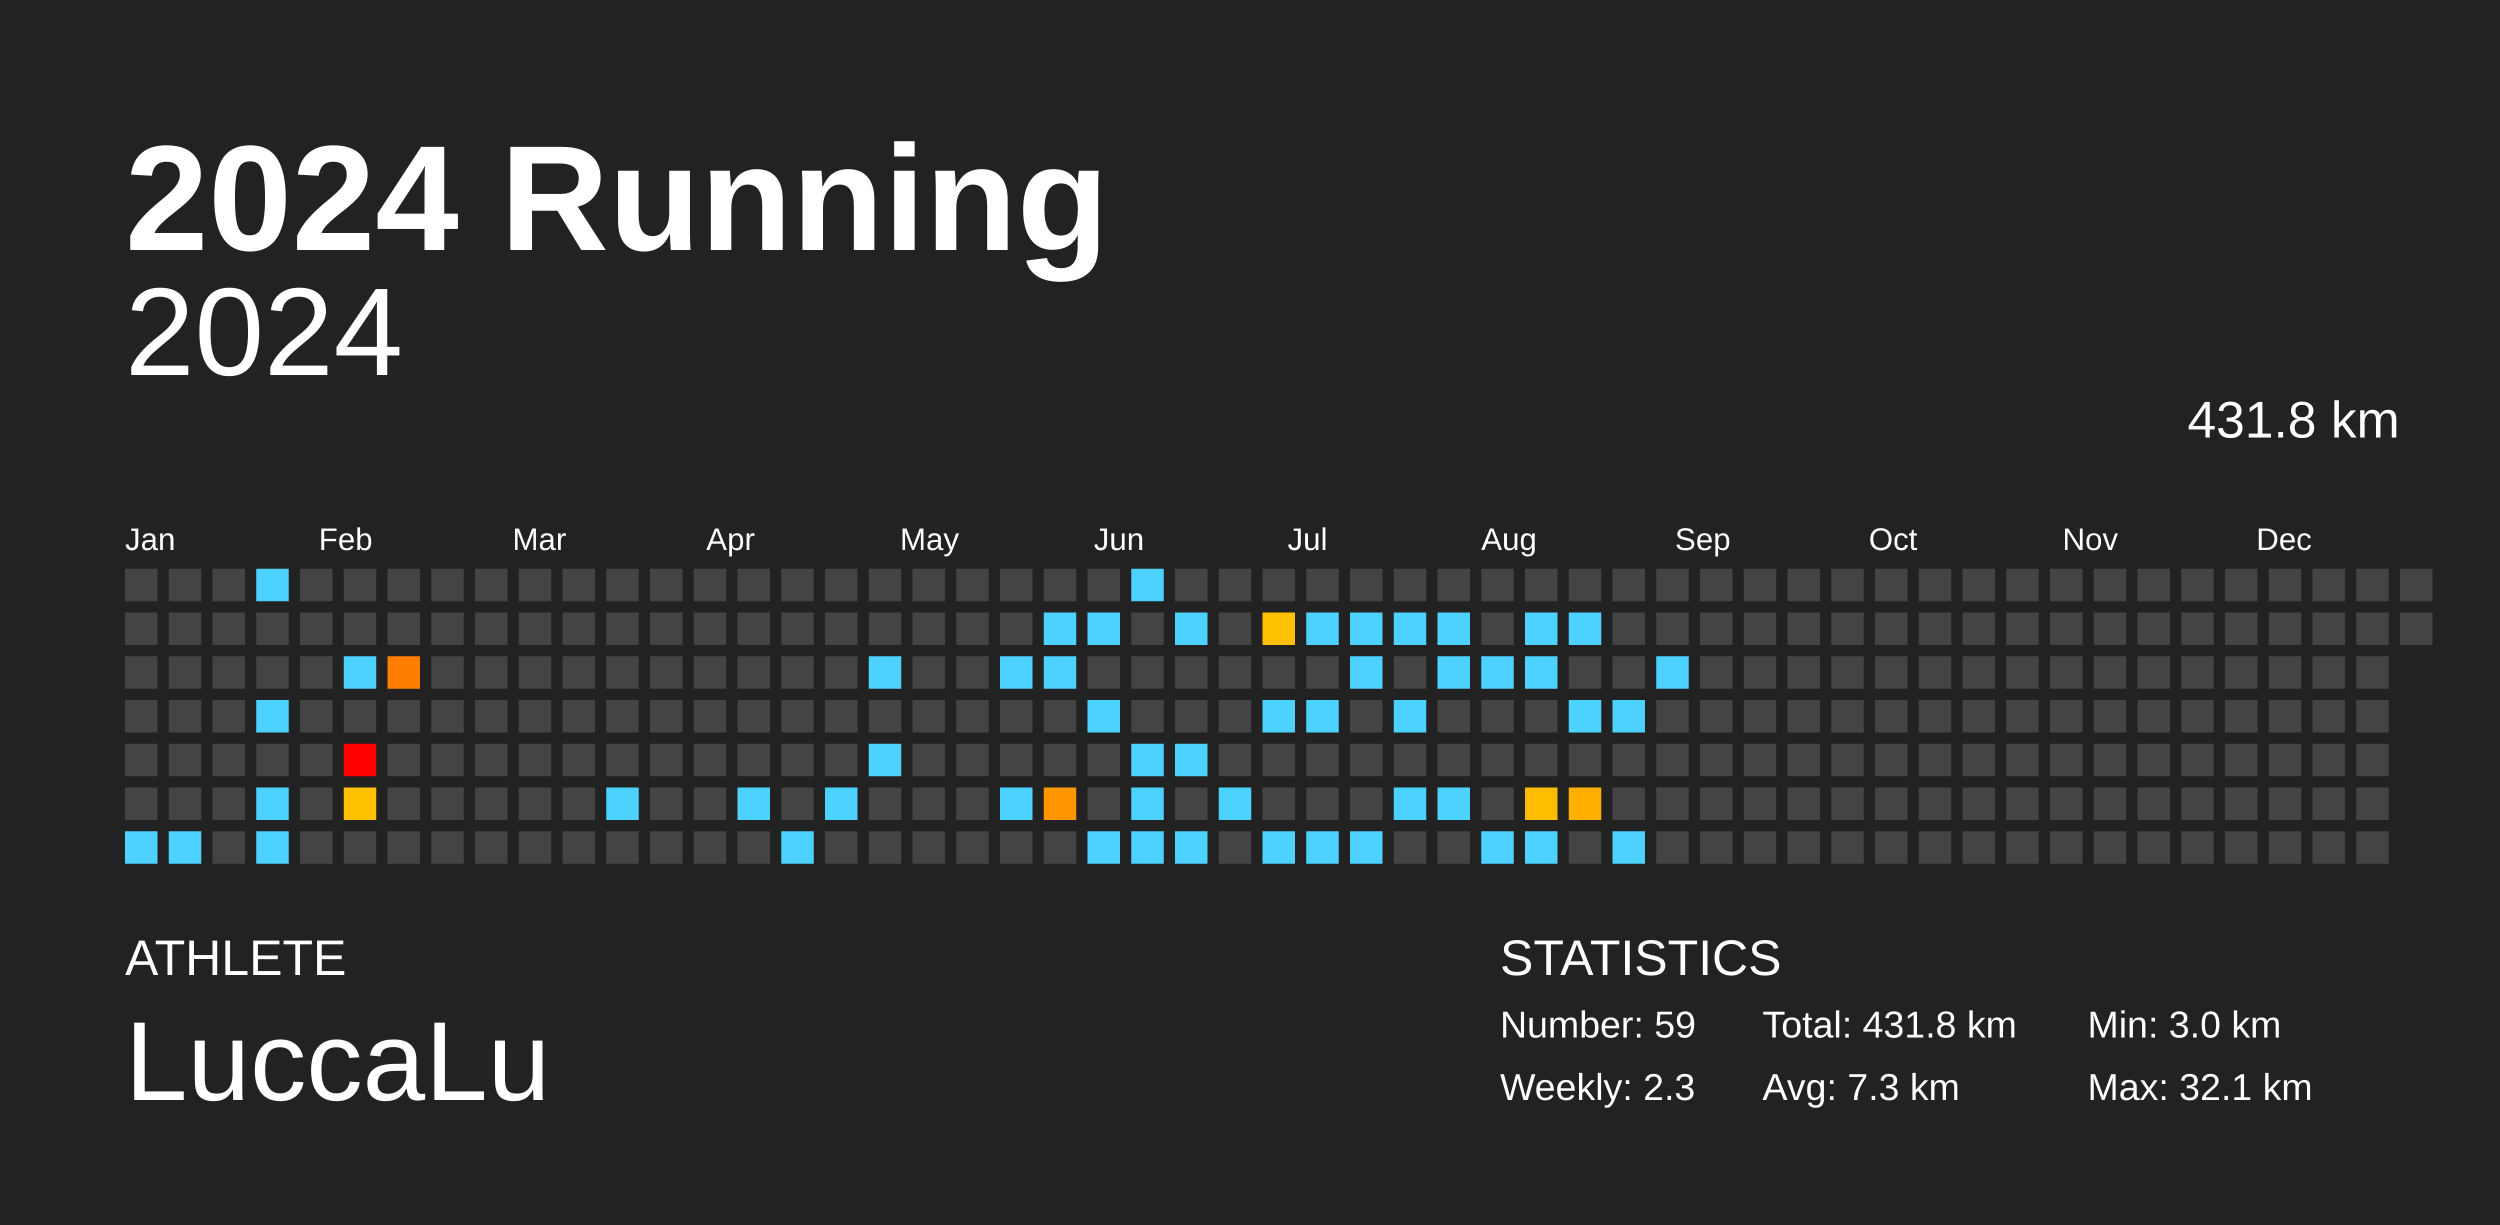
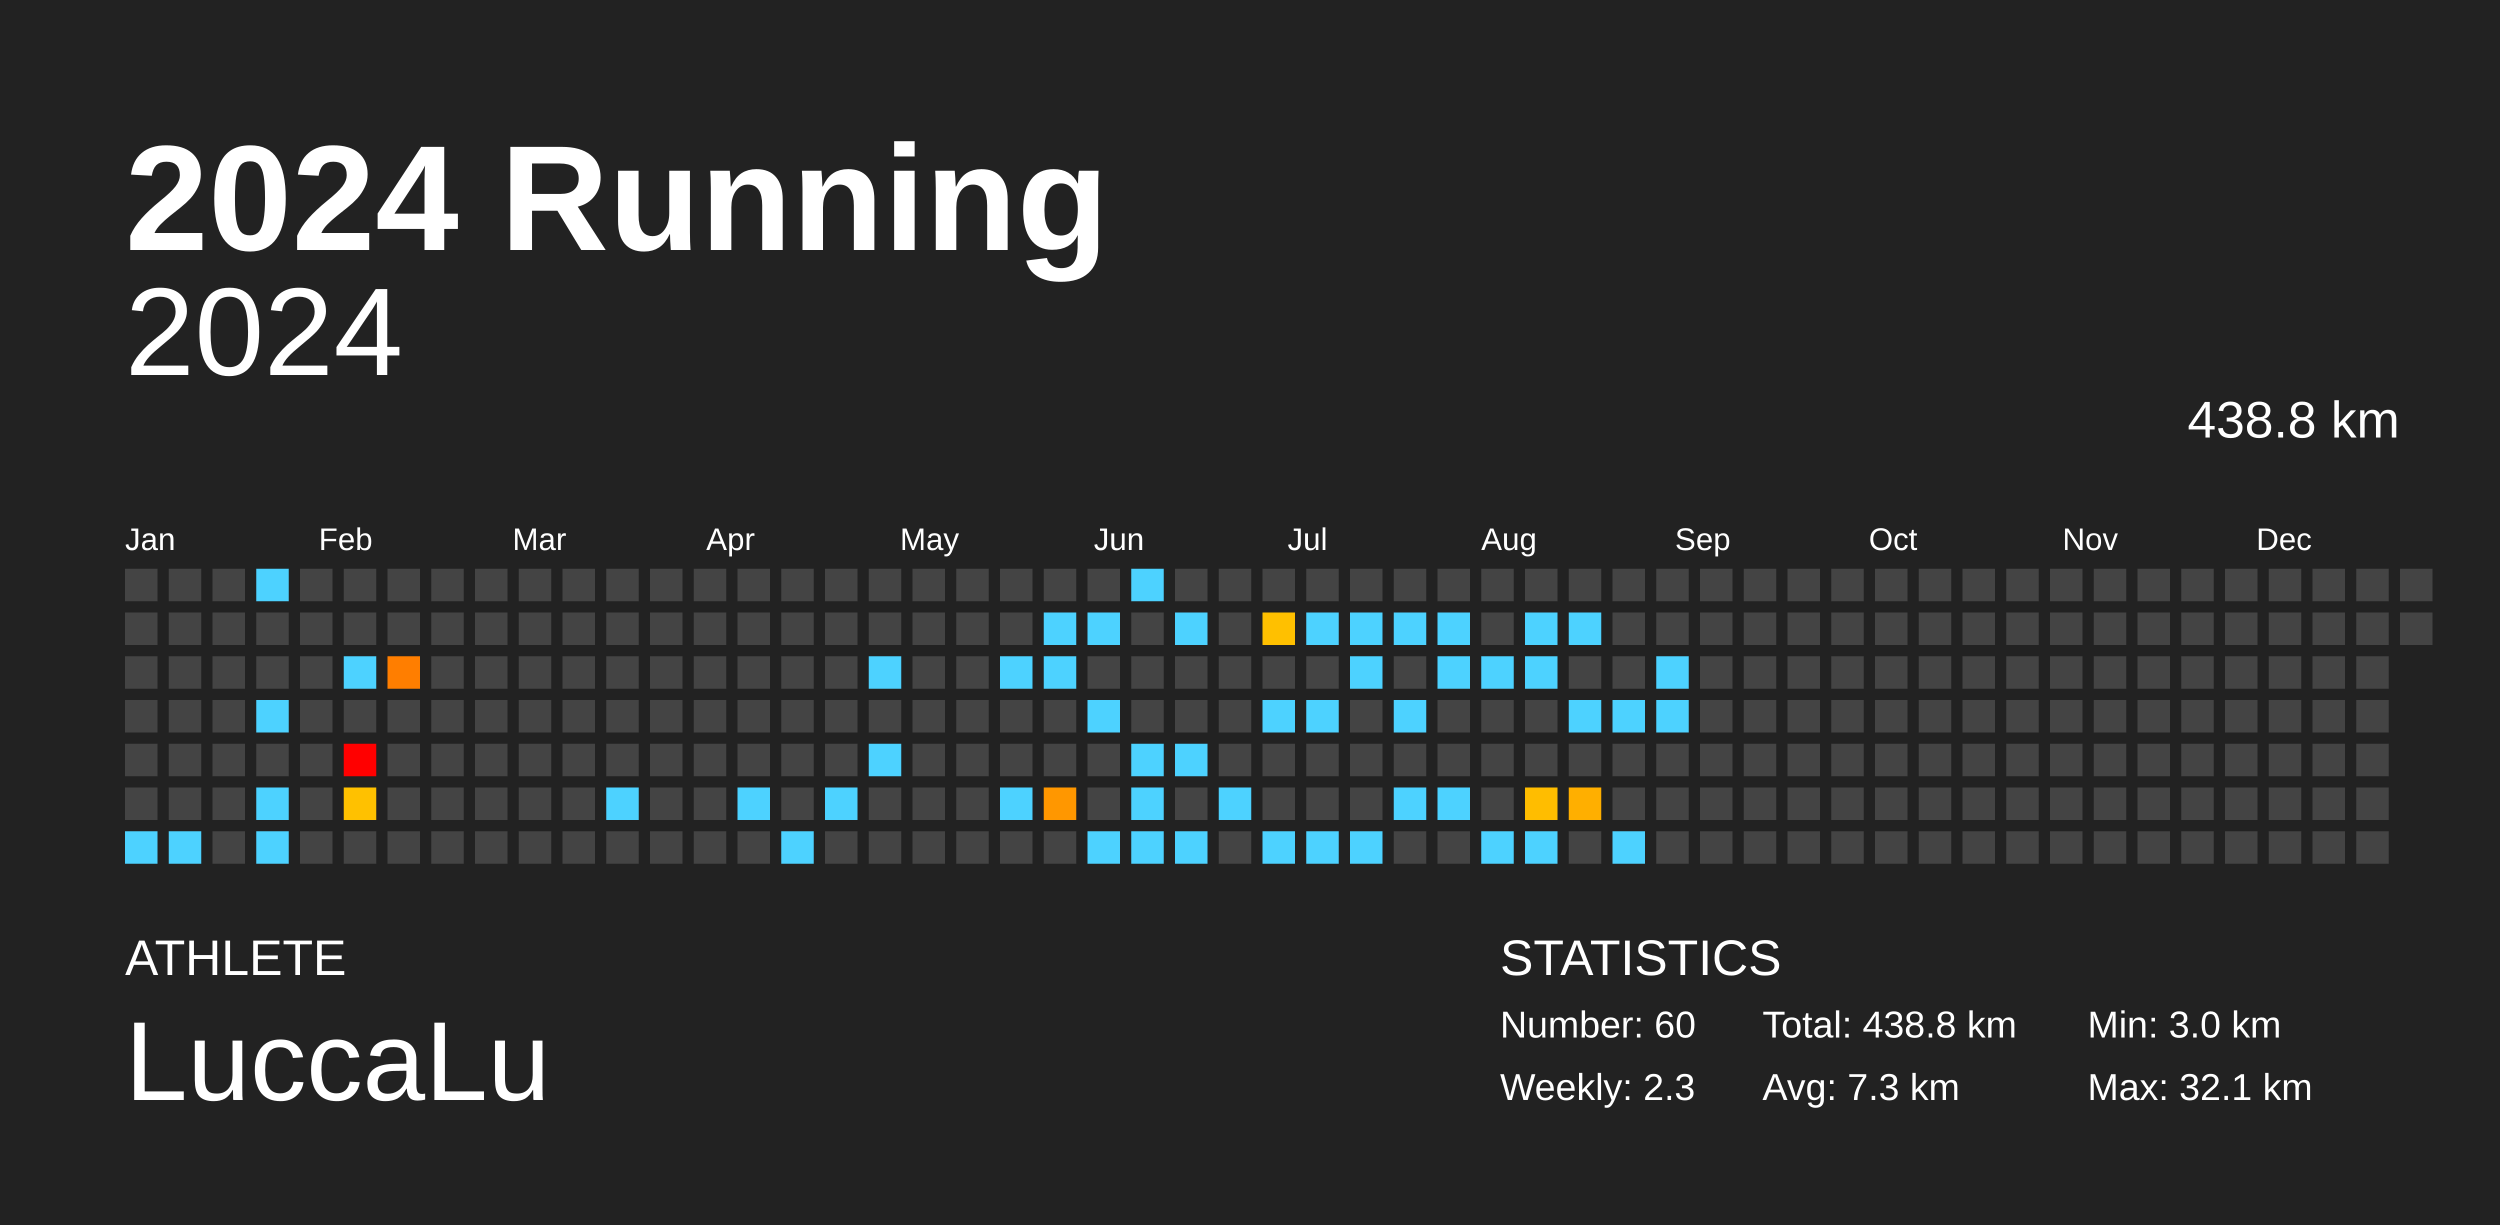
<svg xmlns="http://www.w3.org/2000/svg" baseProfile="full" height="98mm" version="1.1" viewBox="0,0,200,98" width="200mm">
  <defs />
  <rect fill="#222222" height="98" width="200" x="0" y="0" />
  <text fill="#FFFFFF" style="font-size:12px; font-family:Arial; font-weight:bold;" x="10" y="20">2024 Running</text>
  <text fill="#FFFFFF" style="font-size:4px; font-family:Arial" x="10" y="78">ATHLETE</text>
  <text fill="#FFFFFF" style="font-size:9px; font-family:Arial" x="10" y="88">LuccaLu</text>
  <text fill="#FFFFFF" style="font-size:4px; font-family:Arial" x="120" y="78">STATISTICS</text>
-   <text fill="#FFFFFF" style="font-size:3px; font-family:Arial" x="120" y="83">Number: 59</text>
+   <text fill="#FFFFFF" style="font-size:3px; font-family:Arial" x="120" y="83">Number: 60</text>
  <text fill="#FFFFFF" style="font-size:3px; font-family:Arial" x="120" y="88">Weekly: 2.3</text>
-   <text fill="#FFFFFF" style="font-size:3px; font-family:Arial" x="141" y="83">Total: 431.8 km</text>
+   <text fill="#FFFFFF" style="font-size:3px; font-family:Arial" x="141" y="83">Total: 438.8 km</text>
  <text fill="#FFFFFF" style="font-size:3px; font-family:Arial" x="141" y="88">Avg: 7.3 km</text>
  <text fill="#FFFFFF" style="font-size:3px; font-family:Arial" x="167" y="83">Min: 3.0 km</text>
  <text fill="#FFFFFF" style="font-size:3px; font-family:Arial" x="167" y="88">Max: 32.1 km</text>
  <text alignment-baseline="hanging" fill="#FFFFFF" style="font-size:10.0px; font-family:Arial;" x="10" y="30">2024</text>
-   <text alignment-baseline="hanging" fill="#FFFFFF" style="font-size:4.125px; font-family:Arial;" x="175" y="35">431.8 km</text>
+   <text alignment-baseline="hanging" fill="#FFFFFF" style="font-size:4.125px; font-family:Arial;" x="175" y="35">438.8 km</text>
  <text fill="#FFFFFF" style="font-size:2.5px; font-family:Arial" x="10.0" y="44">Jan</text>
  <text fill="#FFFFFF" style="font-size:2.5px; font-family:Arial" x="25.5" y="44">Feb</text>
  <text fill="#FFFFFF" style="font-size:2.5px; font-family:Arial" x="41.0" y="44">Mar</text>
  <text fill="#FFFFFF" style="font-size:2.5px; font-family:Arial" x="56.5" y="44">Apr</text>
  <text fill="#FFFFFF" style="font-size:2.5px; font-family:Arial" x="72.0" y="44">May</text>
  <text fill="#FFFFFF" style="font-size:2.5px; font-family:Arial" x="87.5" y="44">Jun</text>
  <text fill="#FFFFFF" style="font-size:2.5px; font-family:Arial" x="103.0" y="44">Jul</text>
  <text fill="#FFFFFF" style="font-size:2.5px; font-family:Arial" x="118.5" y="44">Aug</text>
  <text fill="#FFFFFF" style="font-size:2.5px; font-family:Arial" x="134.0" y="44">Sep</text>
  <text fill="#FFFFFF" style="font-size:2.5px; font-family:Arial" x="149.5" y="44">Oct</text>
  <text fill="#FFFFFF" style="font-size:2.5px; font-family:Arial" x="165.0" y="44">Nov</text>
  <text fill="#FFFFFF" style="font-size:2.5px; font-family:Arial" x="180.5" y="44">Dec</text>
  <rect fill="#444444" height="2.6" width="2.6" x="10.0" y="45.5" />
  <rect fill="#444444" height="2.6" width="2.6" x="10.0" y="49.0" />
  <rect fill="#444444" height="2.6" width="2.6" x="10.0" y="52.5" />
  <rect fill="#444444" height="2.6" width="2.6" x="10.0" y="56.0" />
  <rect fill="#444444" height="2.6" width="2.6" x="10.0" y="59.5" />
  <rect fill="#444444" height="2.6" width="2.6" x="10.0" y="63.0" />
  <rect fill="#4dd2ff" height="2.6" width="2.6" x="10.0" y="66.5" />
  <rect fill="#444444" height="2.6" width="2.6" x="13.5" y="45.5" />
  <rect fill="#444444" height="2.6" width="2.6" x="13.5" y="49.0" />
  <rect fill="#444444" height="2.6" width="2.6" x="13.5" y="52.5" />
  <rect fill="#444444" height="2.6" width="2.6" x="13.5" y="56.0" />
  <rect fill="#444444" height="2.6" width="2.6" x="13.5" y="59.5" />
  <rect fill="#444444" height="2.6" width="2.6" x="13.5" y="63.0" />
  <rect fill="#4dd2ff" height="2.6" width="2.6" x="13.5" y="66.5" />
  <rect fill="#444444" height="2.6" width="2.6" x="17.0" y="45.5" />
  <rect fill="#444444" height="2.6" width="2.6" x="17.0" y="49.0" />
  <rect fill="#444444" height="2.6" width="2.6" x="17.0" y="52.5" />
  <rect fill="#444444" height="2.6" width="2.6" x="17.0" y="56.0" />
  <rect fill="#444444" height="2.6" width="2.6" x="17.0" y="59.5" />
  <rect fill="#444444" height="2.6" width="2.6" x="17.0" y="63.0" />
  <rect fill="#444444" height="2.6" width="2.6" x="17.0" y="66.5" />
  <rect fill="#4dd2ff" height="2.6" width="2.6" x="20.5" y="45.5" />
  <rect fill="#444444" height="2.6" width="2.6" x="20.5" y="49.0" />
  <rect fill="#444444" height="2.6" width="2.6" x="20.5" y="52.5" />
  <rect fill="#4dd2ff" height="2.6" width="2.6" x="20.5" y="56.0" />
  <rect fill="#444444" height="2.6" width="2.6" x="20.5" y="59.5" />
  <rect fill="#4dd2ff" height="2.6" width="2.6" x="20.5" y="63.0" />
  <rect fill="#4dd2ff" height="2.6" width="2.6" x="20.5" y="66.5" />
  <rect fill="#444444" height="2.6" width="2.6" x="24.0" y="45.5" />
  <rect fill="#444444" height="2.6" width="2.6" x="24.0" y="49.0" />
  <rect fill="#444444" height="2.6" width="2.6" x="24.0" y="52.5" />
  <rect fill="#444444" height="2.6" width="2.6" x="24.0" y="56.0" />
  <rect fill="#444444" height="2.6" width="2.6" x="24.0" y="59.5" />
  <rect fill="#444444" height="2.6" width="2.6" x="24.0" y="63.0" />
  <rect fill="#444444" height="2.6" width="2.6" x="24.0" y="66.5" />
  <rect fill="#444444" height="2.6" width="2.6" x="27.5" y="45.5" />
  <rect fill="#444444" height="2.6" width="2.6" x="27.5" y="49.0" />
  <rect fill="#4dd2ff" height="2.6" width="2.6" x="27.5" y="52.5" />
  <rect fill="#444444" height="2.6" width="2.6" x="27.5" y="56.0" />
  <rect fill="red" height="2.6" width="2.6" x="27.5" y="59.5" />
  <rect fill="#ffc100" height="2.6" width="2.6" x="27.5" y="63.0" />
  <rect fill="#444444" height="2.6" width="2.6" x="27.5" y="66.5" />
  <rect fill="#444444" height="2.6" width="2.6" x="31.0" y="45.5" />
  <rect fill="#444444" height="2.6" width="2.6" x="31.0" y="49.0" />
  <rect fill="#ff7e00" height="2.6" width="2.6" x="31.0" y="52.5" />
  <rect fill="#444444" height="2.6" width="2.6" x="31.0" y="56.0" />
  <rect fill="#444444" height="2.6" width="2.6" x="31.0" y="59.5" />
  <rect fill="#444444" height="2.6" width="2.6" x="31.0" y="63.0" />
  <rect fill="#444444" height="2.6" width="2.6" x="31.0" y="66.5" />
  <rect fill="#444444" height="2.6" width="2.6" x="34.5" y="45.5" />
  <rect fill="#444444" height="2.6" width="2.6" x="34.5" y="49.0" />
  <rect fill="#444444" height="2.6" width="2.6" x="34.5" y="52.5" />
  <rect fill="#444444" height="2.6" width="2.6" x="34.5" y="56.0" />
  <rect fill="#444444" height="2.6" width="2.6" x="34.5" y="59.5" />
  <rect fill="#444444" height="2.6" width="2.6" x="34.5" y="63.0" />
  <rect fill="#444444" height="2.6" width="2.6" x="34.5" y="66.5" />
  <rect fill="#444444" height="2.6" width="2.6" x="38.0" y="45.5" />
  <rect fill="#444444" height="2.6" width="2.6" x="38.0" y="49.0" />
  <rect fill="#444444" height="2.6" width="2.6" x="38.0" y="52.5" />
  <rect fill="#444444" height="2.6" width="2.6" x="38.0" y="56.0" />
  <rect fill="#444444" height="2.6" width="2.6" x="38.0" y="59.5" />
  <rect fill="#444444" height="2.6" width="2.6" x="38.0" y="63.0" />
  <rect fill="#444444" height="2.6" width="2.6" x="38.0" y="66.5" />
  <rect fill="#444444" height="2.6" width="2.6" x="41.5" y="45.5" />
  <rect fill="#444444" height="2.6" width="2.6" x="41.5" y="49.0" />
  <rect fill="#444444" height="2.6" width="2.6" x="41.5" y="52.5" />
  <rect fill="#444444" height="2.6" width="2.6" x="41.5" y="56.0" />
  <rect fill="#444444" height="2.6" width="2.6" x="41.5" y="59.5" />
  <rect fill="#444444" height="2.6" width="2.6" x="41.5" y="63.0" />
  <rect fill="#444444" height="2.6" width="2.6" x="41.5" y="66.5" />
  <rect fill="#444444" height="2.6" width="2.6" x="45.0" y="45.5" />
  <rect fill="#444444" height="2.6" width="2.6" x="45.0" y="49.0" />
  <rect fill="#444444" height="2.6" width="2.6" x="45.0" y="52.5" />
  <rect fill="#444444" height="2.6" width="2.6" x="45.0" y="56.0" />
  <rect fill="#444444" height="2.6" width="2.6" x="45.0" y="59.5" />
  <rect fill="#444444" height="2.6" width="2.6" x="45.0" y="63.0" />
  <rect fill="#444444" height="2.6" width="2.6" x="45.0" y="66.5" />
  <rect fill="#444444" height="2.6" width="2.6" x="48.5" y="45.5" />
  <rect fill="#444444" height="2.6" width="2.6" x="48.5" y="49.0" />
  <rect fill="#444444" height="2.6" width="2.6" x="48.5" y="52.5" />
  <rect fill="#444444" height="2.6" width="2.6" x="48.5" y="56.0" />
  <rect fill="#444444" height="2.6" width="2.6" x="48.5" y="59.5" />
  <rect fill="#4dd2ff" height="2.6" width="2.6" x="48.5" y="63.0" />
  <rect fill="#444444" height="2.6" width="2.6" x="48.5" y="66.5" />
  <rect fill="#444444" height="2.6" width="2.6" x="52.0" y="45.5" />
  <rect fill="#444444" height="2.6" width="2.6" x="52.0" y="49.0" />
  <rect fill="#444444" height="2.6" width="2.6" x="52.0" y="52.5" />
  <rect fill="#444444" height="2.6" width="2.6" x="52.0" y="56.0" />
  <rect fill="#444444" height="2.6" width="2.6" x="52.0" y="59.5" />
  <rect fill="#444444" height="2.6" width="2.6" x="52.0" y="63.0" />
  <rect fill="#444444" height="2.6" width="2.6" x="52.0" y="66.5" />
  <rect fill="#444444" height="2.6" width="2.6" x="55.5" y="45.5" />
  <rect fill="#444444" height="2.6" width="2.6" x="55.5" y="49.0" />
  <rect fill="#444444" height="2.6" width="2.6" x="55.5" y="52.5" />
  <rect fill="#444444" height="2.6" width="2.6" x="55.5" y="56.0" />
  <rect fill="#444444" height="2.6" width="2.6" x="55.5" y="59.5" />
  <rect fill="#444444" height="2.6" width="2.6" x="55.5" y="63.0" />
  <rect fill="#444444" height="2.6" width="2.6" x="55.5" y="66.5" />
  <rect fill="#444444" height="2.6" width="2.6" x="59.0" y="45.5" />
  <rect fill="#444444" height="2.6" width="2.6" x="59.0" y="49.0" />
  <rect fill="#444444" height="2.6" width="2.6" x="59.0" y="52.5" />
  <rect fill="#444444" height="2.6" width="2.6" x="59.0" y="56.0" />
  <rect fill="#444444" height="2.6" width="2.6" x="59.0" y="59.5" />
  <rect fill="#4dd2ff" height="2.6" width="2.6" x="59.0" y="63.0" />
  <rect fill="#444444" height="2.6" width="2.6" x="59.0" y="66.5" />
  <rect fill="#444444" height="2.6" width="2.6" x="62.5" y="45.5" />
  <rect fill="#444444" height="2.6" width="2.6" x="62.5" y="49.0" />
  <rect fill="#444444" height="2.6" width="2.6" x="62.5" y="52.5" />
  <rect fill="#444444" height="2.6" width="2.6" x="62.5" y="56.0" />
  <rect fill="#444444" height="2.6" width="2.6" x="62.5" y="59.5" />
  <rect fill="#444444" height="2.6" width="2.6" x="62.5" y="63.0" />
  <rect fill="#4dd2ff" height="2.6" width="2.6" x="62.5" y="66.5" />
  <rect fill="#444444" height="2.6" width="2.6" x="66.0" y="45.5" />
  <rect fill="#444444" height="2.6" width="2.6" x="66.0" y="49.0" />
  <rect fill="#444444" height="2.6" width="2.6" x="66.0" y="52.5" />
  <rect fill="#444444" height="2.6" width="2.6" x="66.0" y="56.0" />
  <rect fill="#444444" height="2.6" width="2.6" x="66.0" y="59.5" />
  <rect fill="#4dd2ff" height="2.6" width="2.6" x="66.0" y="63.0" />
  <rect fill="#444444" height="2.6" width="2.6" x="66.0" y="66.5" />
  <rect fill="#444444" height="2.6" width="2.6" x="69.5" y="45.5" />
  <rect fill="#444444" height="2.6" width="2.6" x="69.5" y="49.0" />
  <rect fill="#4dd2ff" height="2.6" width="2.6" x="69.5" y="52.5" />
  <rect fill="#444444" height="2.6" width="2.6" x="69.5" y="56.0" />
  <rect fill="#4dd2ff" height="2.6" width="2.6" x="69.5" y="59.5" />
  <rect fill="#444444" height="2.6" width="2.6" x="69.5" y="63.0" />
  <rect fill="#444444" height="2.6" width="2.6" x="69.5" y="66.5" />
  <rect fill="#444444" height="2.6" width="2.6" x="73.0" y="45.5" />
  <rect fill="#444444" height="2.6" width="2.6" x="73.0" y="49.0" />
  <rect fill="#444444" height="2.6" width="2.6" x="73.0" y="52.5" />
  <rect fill="#444444" height="2.6" width="2.6" x="73.0" y="56.0" />
  <rect fill="#444444" height="2.6" width="2.6" x="73.0" y="59.5" />
  <rect fill="#444444" height="2.6" width="2.6" x="73.0" y="63.0" />
  <rect fill="#444444" height="2.6" width="2.6" x="73.0" y="66.5" />
  <rect fill="#444444" height="2.6" width="2.6" x="76.5" y="45.5" />
  <rect fill="#444444" height="2.6" width="2.6" x="76.5" y="49.0" />
  <rect fill="#444444" height="2.6" width="2.6" x="76.5" y="52.5" />
  <rect fill="#444444" height="2.6" width="2.6" x="76.5" y="56.0" />
  <rect fill="#444444" height="2.6" width="2.6" x="76.5" y="59.5" />
  <rect fill="#444444" height="2.6" width="2.6" x="76.5" y="63.0" />
  <rect fill="#444444" height="2.6" width="2.6" x="76.5" y="66.5" />
  <rect fill="#444444" height="2.6" width="2.6" x="80.0" y="45.5" />
  <rect fill="#444444" height="2.6" width="2.6" x="80.0" y="49.0" />
  <rect fill="#4dd2ff" height="2.6" width="2.6" x="80.0" y="52.5" />
  <rect fill="#444444" height="2.6" width="2.6" x="80.0" y="56.0" />
  <rect fill="#444444" height="2.6" width="2.6" x="80.0" y="59.5" />
  <rect fill="#4dd2ff" height="2.6" width="2.6" x="80.0" y="63.0" />
  <rect fill="#444444" height="2.6" width="2.6" x="80.0" y="66.5" />
  <rect fill="#444444" height="2.6" width="2.6" x="83.5" y="45.5" />
  <rect fill="#4dd2ff" height="2.6" width="2.6" x="83.5" y="49.0" />
  <rect fill="#4dd2ff" height="2.6" width="2.6" x="83.5" y="52.5" />
  <rect fill="#444444" height="2.6" width="2.6" x="83.5" y="56.0" />
  <rect fill="#444444" height="2.6" width="2.6" x="83.5" y="59.5" />
  <rect fill="#ff9700" height="2.6" width="2.6" x="83.5" y="63.0" />
  <rect fill="#444444" height="2.6" width="2.6" x="83.5" y="66.5" />
  <rect fill="#444444" height="2.6" width="2.6" x="87.0" y="45.5" />
  <rect fill="#4dd2ff" height="2.6" width="2.6" x="87.0" y="49.0" />
  <rect fill="#444444" height="2.6" width="2.6" x="87.0" y="52.5" />
  <rect fill="#4dd2ff" height="2.6" width="2.6" x="87.0" y="56.0" />
  <rect fill="#444444" height="2.6" width="2.6" x="87.0" y="59.5" />
  <rect fill="#444444" height="2.6" width="2.6" x="87.0" y="63.0" />
  <rect fill="#4dd2ff" height="2.6" width="2.6" x="87.0" y="66.5" />
  <rect fill="#4dd2ff" height="2.6" width="2.6" x="90.5" y="45.5" />
  <rect fill="#444444" height="2.6" width="2.6" x="90.5" y="49.0" />
  <rect fill="#444444" height="2.6" width="2.6" x="90.5" y="52.5" />
  <rect fill="#444444" height="2.6" width="2.6" x="90.5" y="56.0" />
  <rect fill="#4dd2ff" height="2.6" width="2.6" x="90.5" y="59.5" />
  <rect fill="#4dd2ff" height="2.6" width="2.6" x="90.5" y="63.0" />
  <rect fill="#4dd2ff" height="2.6" width="2.6" x="90.5" y="66.5" />
  <rect fill="#444444" height="2.6" width="2.6" x="94.0" y="45.5" />
  <rect fill="#4dd2ff" height="2.6" width="2.6" x="94.0" y="49.0" />
  <rect fill="#444444" height="2.6" width="2.6" x="94.0" y="52.5" />
  <rect fill="#444444" height="2.6" width="2.6" x="94.0" y="56.0" />
  <rect fill="#4dd2ff" height="2.6" width="2.6" x="94.0" y="59.5" />
  <rect fill="#444444" height="2.6" width="2.6" x="94.0" y="63.0" />
  <rect fill="#4dd2ff" height="2.6" width="2.6" x="94.0" y="66.5" />
  <rect fill="#444444" height="2.6" width="2.6" x="97.5" y="45.5" />
  <rect fill="#444444" height="2.6" width="2.6" x="97.5" y="49.0" />
  <rect fill="#444444" height="2.6" width="2.6" x="97.5" y="52.5" />
  <rect fill="#444444" height="2.6" width="2.6" x="97.5" y="56.0" />
  <rect fill="#444444" height="2.6" width="2.6" x="97.5" y="59.5" />
  <rect fill="#4dd2ff" height="2.6" width="2.6" x="97.5" y="63.0" />
  <rect fill="#444444" height="2.6" width="2.6" x="97.5" y="66.5" />
  <rect fill="#444444" height="2.6" width="2.6" x="101.0" y="45.5" />
  <rect fill="#ffc000" height="2.6" width="2.6" x="101.0" y="49.0" />
  <rect fill="#444444" height="2.6" width="2.6" x="101.0" y="52.5" />
  <rect fill="#4dd2ff" height="2.6" width="2.6" x="101.0" y="56.0" />
  <rect fill="#444444" height="2.6" width="2.6" x="101.0" y="59.5" />
  <rect fill="#444444" height="2.6" width="2.6" x="101.0" y="63.0" />
  <rect fill="#4dd2ff" height="2.6" width="2.6" x="101.0" y="66.5" />
  <rect fill="#444444" height="2.6" width="2.6" x="104.5" y="45.5" />
  <rect fill="#4dd2ff" height="2.6" width="2.6" x="104.5" y="49.0" />
  <rect fill="#444444" height="2.6" width="2.6" x="104.5" y="52.5" />
  <rect fill="#4dd2ff" height="2.6" width="2.6" x="104.5" y="56.0" />
  <rect fill="#444444" height="2.6" width="2.6" x="104.5" y="59.5" />
  <rect fill="#444444" height="2.6" width="2.6" x="104.5" y="63.0" />
  <rect fill="#4dd2ff" height="2.6" width="2.6" x="104.5" y="66.5" />
  <rect fill="#444444" height="2.6" width="2.6" x="108.0" y="45.5" />
  <rect fill="#4dd2ff" height="2.6" width="2.6" x="108.0" y="49.0" />
  <rect fill="#4dd2ff" height="2.6" width="2.6" x="108.0" y="52.5" />
  <rect fill="#444444" height="2.6" width="2.6" x="108.0" y="56.0" />
  <rect fill="#444444" height="2.6" width="2.6" x="108.0" y="59.5" />
  <rect fill="#444444" height="2.6" width="2.6" x="108.0" y="63.0" />
  <rect fill="#4dd2ff" height="2.6" width="2.6" x="108.0" y="66.5" />
  <rect fill="#444444" height="2.6" width="2.6" x="111.5" y="45.5" />
  <rect fill="#4dd2ff" height="2.6" width="2.6" x="111.5" y="49.0" />
  <rect fill="#444444" height="2.6" width="2.6" x="111.5" y="52.5" />
  <rect fill="#4dd2ff" height="2.6" width="2.6" x="111.5" y="56.0" />
  <rect fill="#444444" height="2.6" width="2.6" x="111.5" y="59.5" />
  <rect fill="#4dd2ff" height="2.6" width="2.6" x="111.5" y="63.0" />
  <rect fill="#444444" height="2.6" width="2.6" x="111.5" y="66.5" />
  <rect fill="#444444" height="2.6" width="2.6" x="115.0" y="45.5" />
  <rect fill="#4dd2ff" height="2.6" width="2.6" x="115.0" y="49.0" />
  <rect fill="#4dd2ff" height="2.6" width="2.6" x="115.0" y="52.5" />
  <rect fill="#444444" height="2.6" width="2.6" x="115.0" y="56.0" />
  <rect fill="#444444" height="2.6" width="2.6" x="115.0" y="59.5" />
  <rect fill="#4dd2ff" height="2.6" width="2.6" x="115.0" y="63.0" />
  <rect fill="#444444" height="2.6" width="2.6" x="115.0" y="66.5" />
  <rect fill="#444444" height="2.6" width="2.6" x="118.5" y="45.5" />
  <rect fill="#444444" height="2.6" width="2.6" x="118.5" y="49.0" />
  <rect fill="#4dd2ff" height="2.6" width="2.6" x="118.5" y="52.5" />
  <rect fill="#444444" height="2.6" width="2.6" x="118.5" y="56.0" />
  <rect fill="#444444" height="2.6" width="2.6" x="118.5" y="59.5" />
  <rect fill="#444444" height="2.6" width="2.6" x="118.5" y="63.0" />
  <rect fill="#4dd2ff" height="2.6" width="2.6" x="118.5" y="66.5" />
  <rect fill="#444444" height="2.6" width="2.6" x="122.0" y="45.5" />
  <rect fill="#4dd2ff" height="2.6" width="2.6" x="122.0" y="49.0" />
  <rect fill="#4dd2ff" height="2.6" width="2.6" x="122.0" y="52.5" />
  <rect fill="#444444" height="2.6" width="2.6" x="122.0" y="56.0" />
  <rect fill="#444444" height="2.6" width="2.6" x="122.0" y="59.5" />
  <rect fill="#ffbd00" height="2.6" width="2.6" x="122.0" y="63.0" />
  <rect fill="#4dd2ff" height="2.6" width="2.6" x="122.0" y="66.5" />
  <rect fill="#444444" height="2.6" width="2.6" x="125.5" y="45.5" />
  <rect fill="#4dd2ff" height="2.6" width="2.6" x="125.5" y="49.0" />
  <rect fill="#444444" height="2.6" width="2.6" x="125.5" y="52.5" />
  <rect fill="#4dd2ff" height="2.6" width="2.6" x="125.5" y="56.0" />
  <rect fill="#444444" height="2.6" width="2.6" x="125.5" y="59.5" />
  <rect fill="#ffaf00" height="2.6" width="2.6" x="125.5" y="63.0" />
  <rect fill="#444444" height="2.6" width="2.6" x="125.5" y="66.5" />
  <rect fill="#444444" height="2.6" width="2.6" x="129.0" y="45.5" />
  <rect fill="#444444" height="2.6" width="2.6" x="129.0" y="49.0" />
  <rect fill="#444444" height="2.6" width="2.6" x="129.0" y="52.5" />
  <rect fill="#4dd2ff" height="2.6" width="2.6" x="129.0" y="56.0" />
  <rect fill="#444444" height="2.6" width="2.6" x="129.0" y="59.5" />
  <rect fill="#444444" height="2.6" width="2.6" x="129.0" y="63.0" />
  <rect fill="#4dd2ff" height="2.6" width="2.6" x="129.0" y="66.5" />
  <rect fill="#444444" height="2.6" width="2.6" x="132.5" y="45.5" />
  <rect fill="#444444" height="2.6" width="2.6" x="132.5" y="49.0" />
  <rect fill="#4dd2ff" height="2.6" width="2.6" x="132.5" y="52.5" />
-   <rect fill="#444444" height="2.6" width="2.6" x="132.5" y="56.0" />
+   <rect fill="#4dd2ff" height="2.6" width="2.6" x="132.5" y="56.0" />
  <rect fill="#444444" height="2.6" width="2.6" x="132.5" y="59.5" />
  <rect fill="#444444" height="2.6" width="2.6" x="132.5" y="63.0" />
  <rect fill="#444444" height="2.6" width="2.6" x="132.5" y="66.5" />
  <rect fill="#444444" height="2.6" width="2.6" x="136.0" y="45.5" />
  <rect fill="#444444" height="2.6" width="2.6" x="136.0" y="49.0" />
  <rect fill="#444444" height="2.6" width="2.6" x="136.0" y="52.5" />
  <rect fill="#444444" height="2.6" width="2.6" x="136.0" y="56.0" />
  <rect fill="#444444" height="2.6" width="2.6" x="136.0" y="59.5" />
  <rect fill="#444444" height="2.6" width="2.6" x="136.0" y="63.0" />
  <rect fill="#444444" height="2.6" width="2.6" x="136.0" y="66.5" />
  <rect fill="#444444" height="2.6" width="2.6" x="139.5" y="45.5" />
  <rect fill="#444444" height="2.6" width="2.6" x="139.5" y="49.0" />
  <rect fill="#444444" height="2.6" width="2.6" x="139.5" y="52.5" />
  <rect fill="#444444" height="2.6" width="2.6" x="139.5" y="56.0" />
  <rect fill="#444444" height="2.6" width="2.6" x="139.5" y="59.5" />
  <rect fill="#444444" height="2.6" width="2.6" x="139.5" y="63.0" />
  <rect fill="#444444" height="2.6" width="2.6" x="139.5" y="66.5" />
  <rect fill="#444444" height="2.6" width="2.6" x="143.0" y="45.5" />
  <rect fill="#444444" height="2.6" width="2.6" x="143.0" y="49.0" />
  <rect fill="#444444" height="2.6" width="2.6" x="143.0" y="52.5" />
  <rect fill="#444444" height="2.6" width="2.6" x="143.0" y="56.0" />
  <rect fill="#444444" height="2.6" width="2.6" x="143.0" y="59.5" />
  <rect fill="#444444" height="2.6" width="2.6" x="143.0" y="63.0" />
  <rect fill="#444444" height="2.6" width="2.6" x="143.0" y="66.5" />
  <rect fill="#444444" height="2.6" width="2.6" x="146.5" y="45.5" />
  <rect fill="#444444" height="2.6" width="2.6" x="146.5" y="49.0" />
  <rect fill="#444444" height="2.6" width="2.6" x="146.5" y="52.5" />
  <rect fill="#444444" height="2.6" width="2.6" x="146.5" y="56.0" />
  <rect fill="#444444" height="2.6" width="2.6" x="146.5" y="59.5" />
  <rect fill="#444444" height="2.6" width="2.6" x="146.5" y="63.0" />
  <rect fill="#444444" height="2.6" width="2.6" x="146.5" y="66.5" />
  <rect fill="#444444" height="2.6" width="2.6" x="150.0" y="45.5" />
  <rect fill="#444444" height="2.6" width="2.6" x="150.0" y="49.0" />
  <rect fill="#444444" height="2.6" width="2.6" x="150.0" y="52.5" />
  <rect fill="#444444" height="2.6" width="2.6" x="150.0" y="56.0" />
  <rect fill="#444444" height="2.6" width="2.6" x="150.0" y="59.5" />
  <rect fill="#444444" height="2.6" width="2.6" x="150.0" y="63.0" />
  <rect fill="#444444" height="2.6" width="2.6" x="150.0" y="66.5" />
  <rect fill="#444444" height="2.6" width="2.6" x="153.5" y="45.5" />
  <rect fill="#444444" height="2.6" width="2.6" x="153.5" y="49.0" />
  <rect fill="#444444" height="2.6" width="2.6" x="153.5" y="52.5" />
  <rect fill="#444444" height="2.6" width="2.6" x="153.5" y="56.0" />
  <rect fill="#444444" height="2.6" width="2.6" x="153.5" y="59.5" />
  <rect fill="#444444" height="2.6" width="2.6" x="153.5" y="63.0" />
  <rect fill="#444444" height="2.6" width="2.6" x="153.5" y="66.5" />
  <rect fill="#444444" height="2.6" width="2.6" x="157.0" y="45.5" />
  <rect fill="#444444" height="2.6" width="2.6" x="157.0" y="49.0" />
  <rect fill="#444444" height="2.6" width="2.6" x="157.0" y="52.5" />
  <rect fill="#444444" height="2.6" width="2.6" x="157.0" y="56.0" />
  <rect fill="#444444" height="2.6" width="2.6" x="157.0" y="59.5" />
  <rect fill="#444444" height="2.6" width="2.6" x="157.0" y="63.0" />
  <rect fill="#444444" height="2.6" width="2.6" x="157.0" y="66.5" />
  <rect fill="#444444" height="2.6" width="2.6" x="160.5" y="45.5" />
  <rect fill="#444444" height="2.6" width="2.6" x="160.5" y="49.0" />
  <rect fill="#444444" height="2.6" width="2.6" x="160.5" y="52.5" />
  <rect fill="#444444" height="2.6" width="2.6" x="160.5" y="56.0" />
  <rect fill="#444444" height="2.6" width="2.6" x="160.5" y="59.5" />
  <rect fill="#444444" height="2.6" width="2.6" x="160.5" y="63.0" />
  <rect fill="#444444" height="2.6" width="2.6" x="160.5" y="66.5" />
  <rect fill="#444444" height="2.6" width="2.6" x="164.0" y="45.5" />
  <rect fill="#444444" height="2.6" width="2.6" x="164.0" y="49.0" />
  <rect fill="#444444" height="2.6" width="2.6" x="164.0" y="52.5" />
  <rect fill="#444444" height="2.6" width="2.6" x="164.0" y="56.0" />
  <rect fill="#444444" height="2.6" width="2.6" x="164.0" y="59.5" />
  <rect fill="#444444" height="2.6" width="2.6" x="164.0" y="63.0" />
  <rect fill="#444444" height="2.6" width="2.6" x="164.0" y="66.5" />
  <rect fill="#444444" height="2.6" width="2.6" x="167.5" y="45.5" />
  <rect fill="#444444" height="2.6" width="2.6" x="167.5" y="49.0" />
  <rect fill="#444444" height="2.6" width="2.6" x="167.5" y="52.5" />
  <rect fill="#444444" height="2.6" width="2.6" x="167.5" y="56.0" />
  <rect fill="#444444" height="2.6" width="2.6" x="167.5" y="59.5" />
  <rect fill="#444444" height="2.6" width="2.6" x="167.5" y="63.0" />
  <rect fill="#444444" height="2.6" width="2.6" x="167.5" y="66.5" />
  <rect fill="#444444" height="2.6" width="2.6" x="171.0" y="45.5" />
  <rect fill="#444444" height="2.6" width="2.6" x="171.0" y="49.0" />
  <rect fill="#444444" height="2.6" width="2.6" x="171.0" y="52.5" />
  <rect fill="#444444" height="2.6" width="2.6" x="171.0" y="56.0" />
  <rect fill="#444444" height="2.6" width="2.6" x="171.0" y="59.5" />
  <rect fill="#444444" height="2.6" width="2.6" x="171.0" y="63.0" />
  <rect fill="#444444" height="2.6" width="2.6" x="171.0" y="66.5" />
  <rect fill="#444444" height="2.6" width="2.6" x="174.5" y="45.5" />
  <rect fill="#444444" height="2.6" width="2.6" x="174.5" y="49.0" />
  <rect fill="#444444" height="2.6" width="2.6" x="174.5" y="52.5" />
  <rect fill="#444444" height="2.6" width="2.6" x="174.5" y="56.0" />
  <rect fill="#444444" height="2.6" width="2.6" x="174.5" y="59.5" />
  <rect fill="#444444" height="2.6" width="2.6" x="174.5" y="63.0" />
  <rect fill="#444444" height="2.6" width="2.6" x="174.5" y="66.5" />
  <rect fill="#444444" height="2.6" width="2.6" x="178.0" y="45.5" />
  <rect fill="#444444" height="2.6" width="2.6" x="178.0" y="49.0" />
  <rect fill="#444444" height="2.6" width="2.6" x="178.0" y="52.5" />
  <rect fill="#444444" height="2.6" width="2.6" x="178.0" y="56.0" />
  <rect fill="#444444" height="2.6" width="2.6" x="178.0" y="59.5" />
  <rect fill="#444444" height="2.6" width="2.6" x="178.0" y="63.0" />
  <rect fill="#444444" height="2.6" width="2.6" x="178.0" y="66.5" />
  <rect fill="#444444" height="2.6" width="2.6" x="181.5" y="45.5" />
  <rect fill="#444444" height="2.6" width="2.6" x="181.5" y="49.0" />
  <rect fill="#444444" height="2.6" width="2.6" x="181.5" y="52.5" />
  <rect fill="#444444" height="2.6" width="2.6" x="181.5" y="56.0" />
  <rect fill="#444444" height="2.6" width="2.6" x="181.5" y="59.5" />
  <rect fill="#444444" height="2.6" width="2.6" x="181.5" y="63.0" />
  <rect fill="#444444" height="2.6" width="2.6" x="181.5" y="66.5" />
  <rect fill="#444444" height="2.6" width="2.6" x="185.0" y="45.5" />
  <rect fill="#444444" height="2.6" width="2.6" x="185.0" y="49.0" />
  <rect fill="#444444" height="2.6" width="2.6" x="185.0" y="52.5" />
  <rect fill="#444444" height="2.6" width="2.6" x="185.0" y="56.0" />
  <rect fill="#444444" height="2.6" width="2.6" x="185.0" y="59.5" />
  <rect fill="#444444" height="2.6" width="2.6" x="185.0" y="63.0" />
  <rect fill="#444444" height="2.6" width="2.6" x="185.0" y="66.5" />
  <rect fill="#444444" height="2.6" width="2.6" x="188.5" y="45.5" />
  <rect fill="#444444" height="2.6" width="2.6" x="188.5" y="49.0" />
  <rect fill="#444444" height="2.6" width="2.6" x="188.5" y="52.5" />
  <rect fill="#444444" height="2.6" width="2.6" x="188.5" y="56.0" />
  <rect fill="#444444" height="2.6" width="2.6" x="188.5" y="59.5" />
  <rect fill="#444444" height="2.6" width="2.6" x="188.5" y="63.0" />
  <rect fill="#444444" height="2.6" width="2.6" x="188.5" y="66.5" />
  <rect fill="#444444" height="2.6" width="2.6" x="192.0" y="45.5" />
  <rect fill="#444444" height="2.6" width="2.6" x="192.0" y="49.0" />
</svg>
